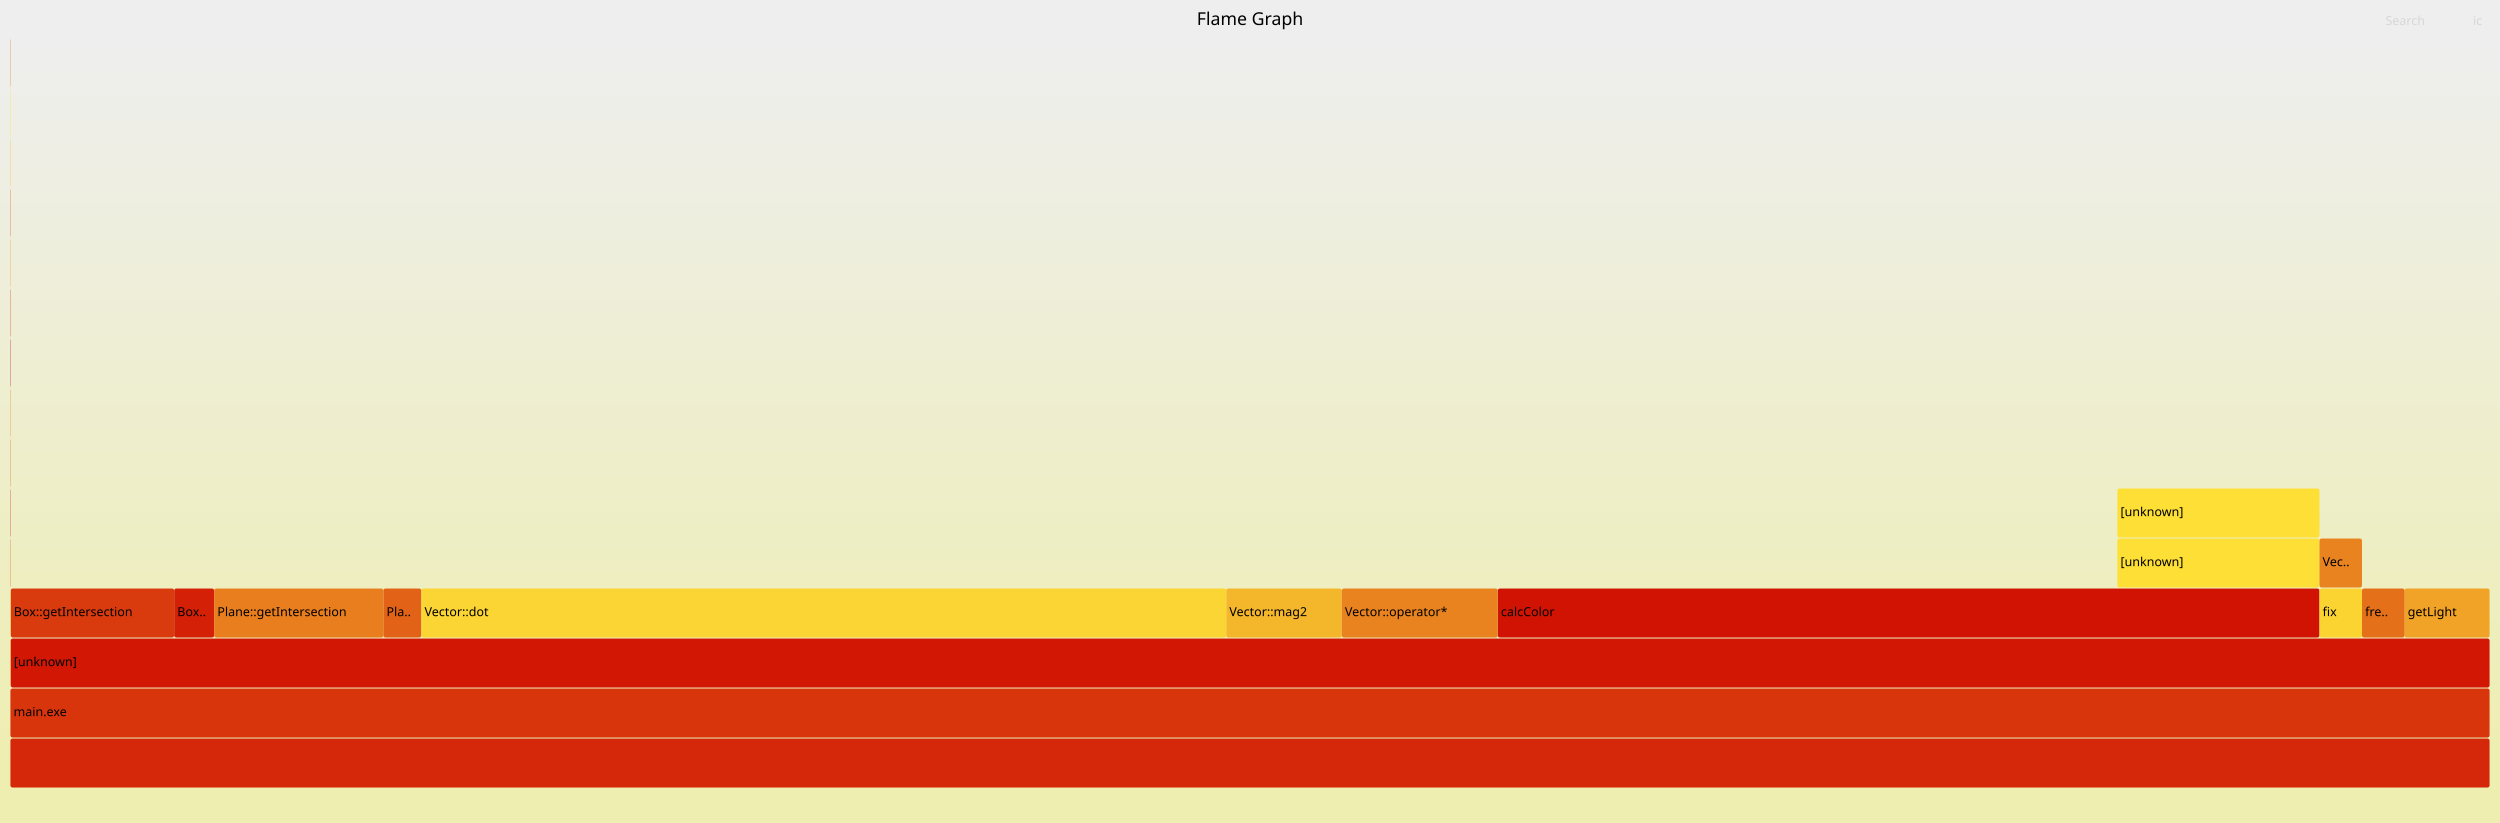
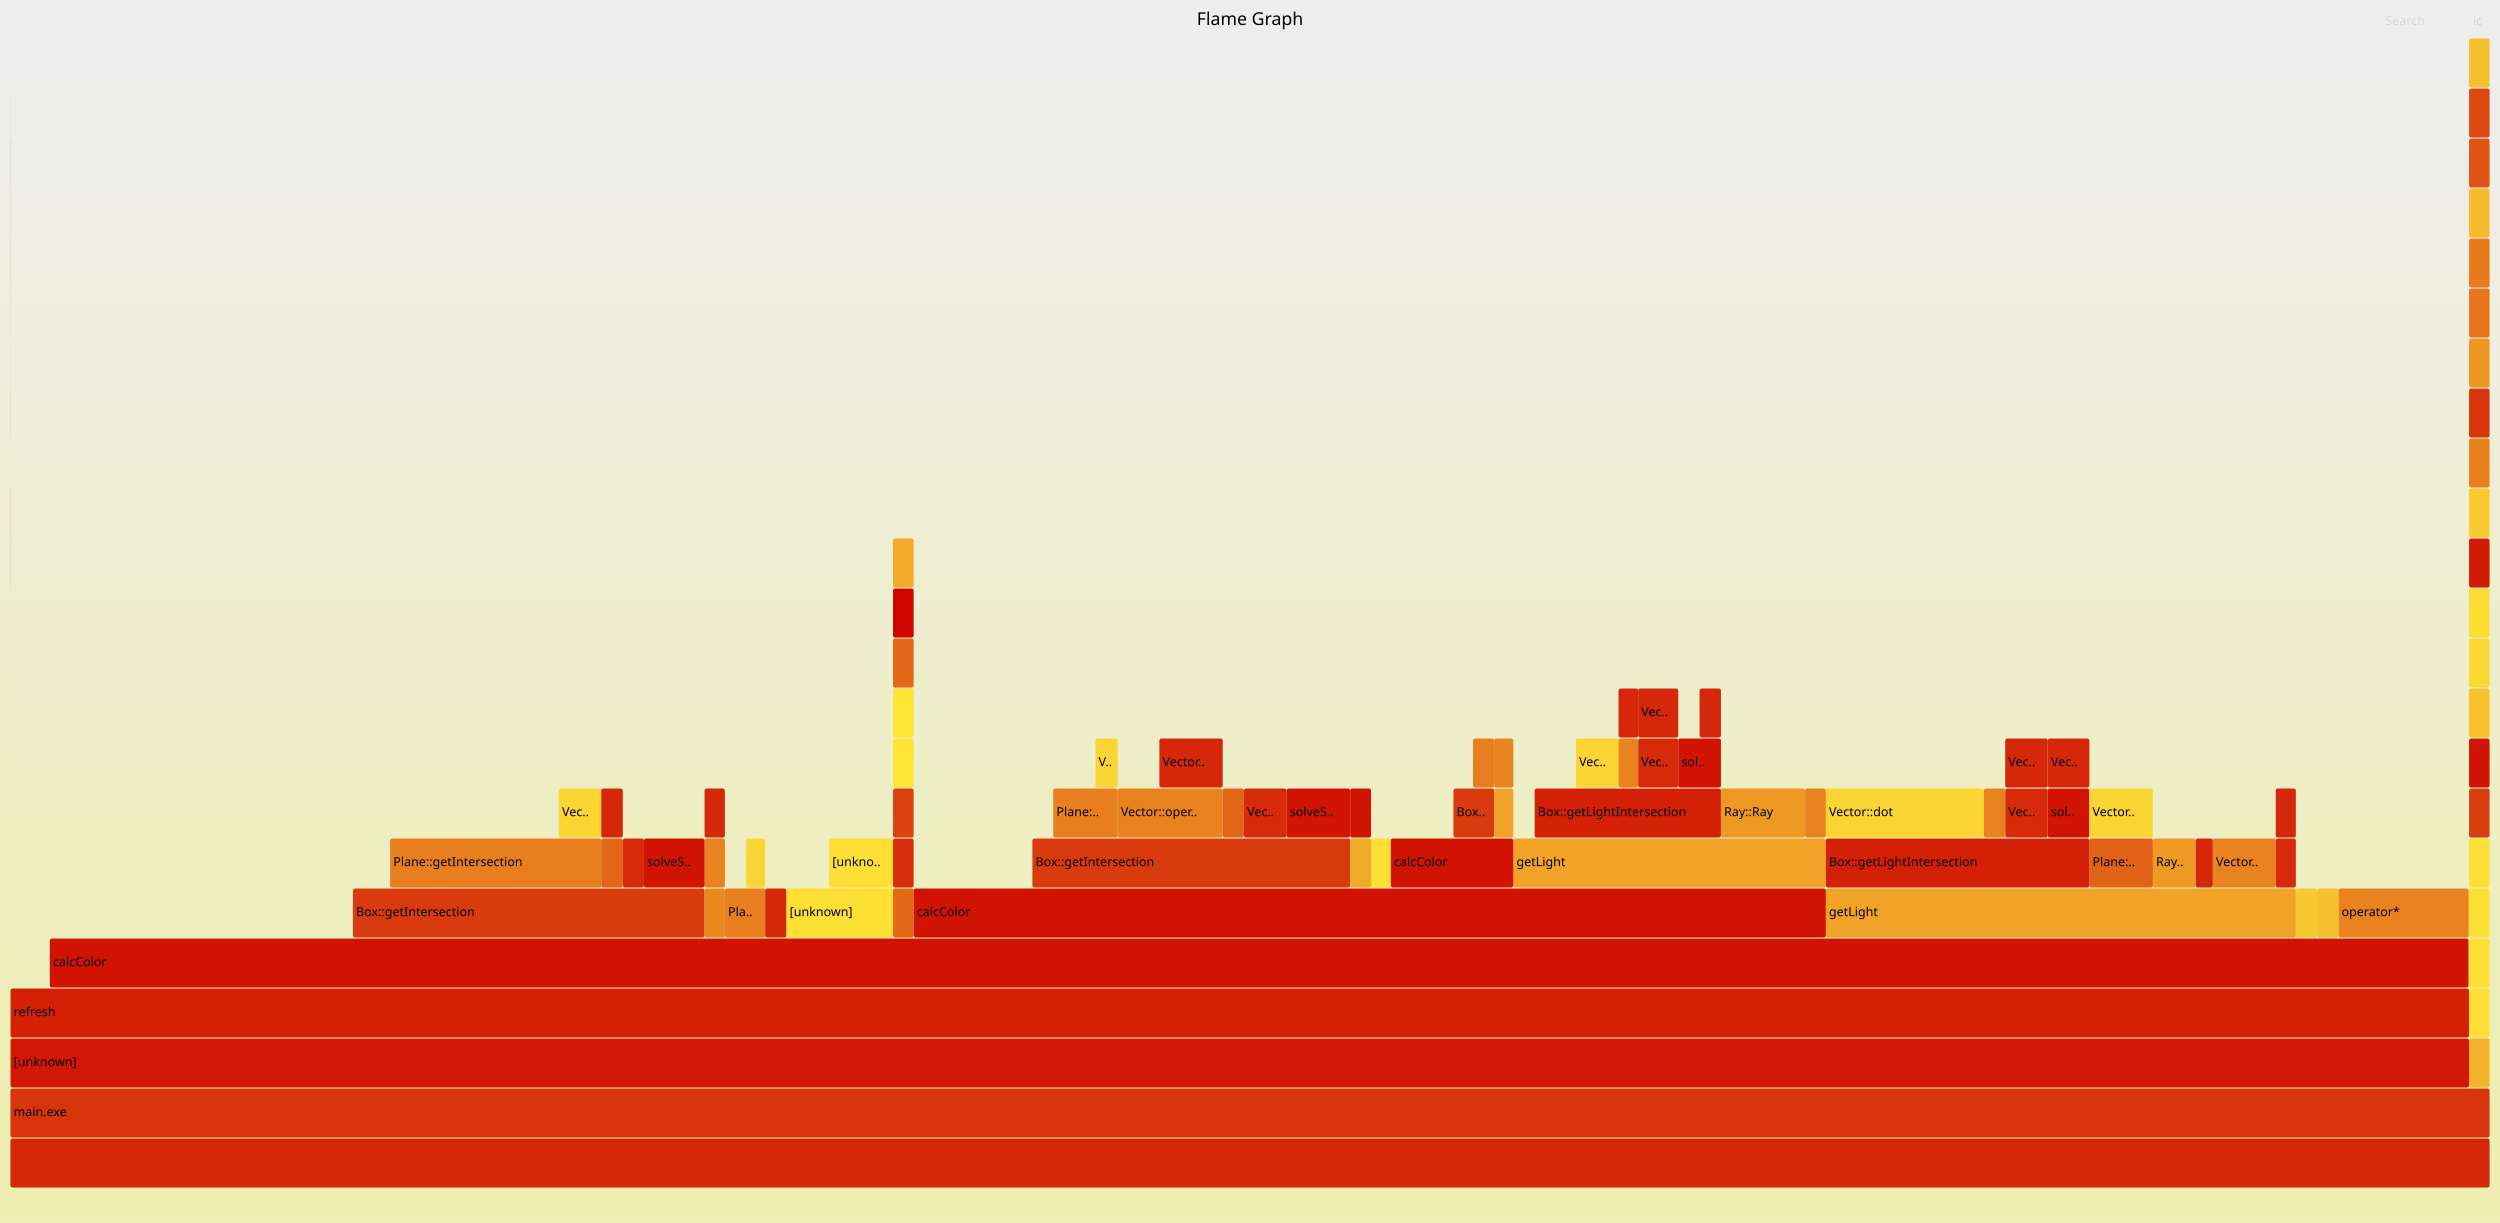
- <svg xmlns="http://www.w3.org/2000/svg" version="1.1" width="2400" height="790" viewBox="0 0 2400 790">
+ <svg xmlns="http://www.w3.org/2000/svg" version="1.1" width="2400" height="1174" viewBox="0 0 2400 1174">
  <defs>
    <linearGradient id="background" y1="0" y2="1" x1="0" x2="0">
      <stop stop-color="#eeeeee" offset="5%" />
      <stop stop-color="#eeeeb0" offset="95%" />
    </linearGradient>
  </defs>
  <style type="text/css">
	text { font-family:Verdana; font-size:12px; fill:rgb(0,0,0); }
	#search, #ignorecase { opacity:0.1; cursor:pointer; }
	#search:hover, #search.show, #ignorecase:hover, #ignorecase.show { opacity:1; }
	#subtitle { text-anchor:middle; font-color:rgb(160,160,160); }
	#title { text-anchor:middle; font-size:17px}
	#unzoom { cursor:pointer; }
	#frames &gt; *:hover { stroke:black; stroke-width:0.5; cursor:pointer; }
	.hide { display:none; }
	.parent { opacity:0.5; }
</style>
-   <rect x="0.0" y="0" width="2400.0" height="790.0" fill="url(#background)" />
+   <rect x="0.0" y="0" width="2400.0" height="1174.0" fill="url(#background)" />
  <text id="title" x="1200.00" y="24">Flame Graph</text>
-   <text id="details" x="10.00" y="773"> </text>
+   <text id="details" x="10.00" y="1157"> </text>
  <text id="unzoom" x="10.00" y="24" class="hide">Reset Zoom</text>
  <text id="search" x="2290.00" y="24">Search</text>
  <text id="ignorecase" x="2374.00" y="24">ic</text>
-   <text id="matched" x="2290.00" y="773"> </text>
+   <text id="matched" x="2290.00" y="1157"> </text>
  <g id="frames">
    <g>
-       <rect x="10.0" y="133" width="0.3" height="47.0" fill="rgb(245,187,44)" rx="2" ry="2" />
+       <rect x="374.5" y="805" width="202.7" height="47.0" fill="rgb(232,126,30)" rx="2" ry="2" />
+       <text x="377.54" y="831.5">Plane::getIntersection</text>
+     </g>
+     <g>
+       <rect x="10.0" y="469" width="0.1" height="47.0" fill="rgb(209,20,4)" rx="2" ry="2" />
+       <text x="13.00" y="495.5" />
+     </g>
+     <g>
+       <rect x="1395.3" y="757" width="39.1" height="47.0" fill="rgb(217,59,14)" rx="2" ry="2" />
+       <text x="1398.27" y="783.5">Box..</text>
+     </g>
+     <g>
+       <rect x="857.3" y="661" width="19.8" height="47.0" fill="rgb(254,229,54)" rx="2" ry="2" />
+       <text x="860.32" y="687.5" />
+     </g>
+     <g>
+       <rect x="2370.3" y="901" width="19.7" height="47.0" fill="rgb(253,223,53)" rx="2" ry="2" />
+       <text x="2373.29" y="927.5" />
+     </g>
+     <g>
+       <rect x="857.3" y="565" width="19.8" height="47.0" fill="rgb(206,4,1)" rx="2" ry="2" />
+       <text x="860.32" y="591.5" />
+     </g>
+     <g>
+       <rect x="2370.3" y="997" width="19.7" height="47.0" fill="rgb(243,179,42)" rx="2" ry="2" />
+       <text x="2373.29" y="1023.5" />
+     </g>
+     <g>
+       <rect x="676.4" y="805" width="19.5" height="47.0" fill="rgb(233,131,31)" rx="2" ry="2" />
+       <text x="679.43" y="831.5" />
+     </g>
+     <g>
+       <rect x="1452.8" y="805" width="300.0" height="47.0" fill="rgb(240,163,39)" rx="2" ry="2" />
+       <text x="1455.79" y="831.5">getLight</text>
+     </g>
+     <g>
+       <rect x="2370.3" y="661" width="19.7" height="47.0" fill="rgb(247,194,46)" rx="2" ry="2" />
+       <text x="2373.29" y="687.5" />
+     </g>
+     <g>
+       <rect x="10.0" y="565" width="0.1" height="47.0" fill="rgb(253,223,53)" rx="2" ry="2" />
+       <text x="13.00" y="591.5" />
+     </g>
+     <g>
+       <rect x="10.0" y="85" width="0.1" height="47.0" fill="rgb(245,187,44)" rx="2" ry="2" />
+       <text x="13.00" y="111.5" />
+     </g>
+     <g>
+       <rect x="1572.6" y="709" width="38.5" height="47.0" fill="rgb(214,42,10)" rx="2" ry="2" />
+       <text x="1575.55" y="735.5">Vec..</text>
+     </g>
+     <g>
+       <rect x="2370.3" y="133" width="19.7" height="47.0" fill="rgb(223,85,20)" rx="2" ry="2" />
+       <text x="2373.29" y="159.5" />
+     </g>
+     <g>
+       <rect x="47.8" y="901" width="2322.1" height="47.0" fill="rgb(209,19,4)" rx="2" ry="2" />
+       <text x="50.84" y="927.5">calcColor</text>
+     </g>
+     <g>
+       <rect x="2184.7" y="757" width="19.3" height="47.0" fill="rgb(213,39,9)" rx="2" ry="2" />
+       <text x="2187.68" y="783.5" />
+     </g>
+     <g>
+       <rect x="734.5" y="853" width="20.5" height="47.0" fill="rgb(213,39,9)" rx="2" ry="2" />
+       <text x="737.54" y="879.5" />
+     </g>
+     <g>
+       <rect x="1296.2" y="757" width="20.0" height="47.0" fill="rgb(209,20,4)" rx="2" ry="2" />
+       <text x="1299.24" y="783.5" />
+     </g>
+     <g>
+       <rect x="2370.3" y="181" width="19.7" height="47.0" fill="rgb(245,187,44)" rx="2" ry="2" />
+       <text x="2373.29" y="207.5" />
+     </g>
+     <g>
+       <rect x="1473.3" y="757" width="178.8" height="47.0" fill="rgb(212,32,7)" rx="2" ry="2" />
+       <text x="1476.32" y="783.5">Box::getLightIntersection</text>
+     </g>
+     <g>
+       <rect x="1965.8" y="757" width="40.0" height="47.0" fill="rgb(209,20,4)" rx="2" ry="2" />
+       <text x="1968.85" y="783.5">sol..</text>
+     </g>
+     <g>
+       <rect x="10.0" y="901" width="0.1" height="47.0" fill="rgb(253,223,53)" rx="2" ry="2" />
+       <text x="13.00" y="927.5" />
+     </g>
+     <g>
+       <rect x="1073.0" y="757" width="100.8" height="47.0" fill="rgb(233,131,31)" rx="2" ry="2" />
+       <text x="1075.98" y="783.5">Vector::oper..</text>
+     </g>
+     <g>
+       <rect x="2370.3" y="325" width="19.7" height="47.0" fill="rgb(237,150,35)" rx="2" ry="2" />
+       <text x="2373.29" y="351.5" />
+     </g>
+     <g>
+       <rect x="2244.9" y="853" width="125.0" height="47.0" fill="rgb(233,130,31)" rx="2" ry="2" />
+       <text x="2247.86" y="879.5">operator*</text>
+     </g>
+     <g>
+       <rect x="10.0" y="1093" width="2380.0" height="47.0" fill="rgb(213,39,9)" rx="2" ry="2" />
+       <text x="13.00" y="1119.5" />
+     </g>
+     <g>
+       <rect x="1925.0" y="757" width="40.8" height="47.0" fill="rgb(214,42,10)" rx="2" ry="2" />
+       <text x="1927.95" y="783.5">Vec..</text>
+     </g>
+     <g>
+       <rect x="2370.3" y="757" width="19.7" height="47.0" fill="rgb(218,63,15)" rx="2" ry="2" />
+       <text x="2373.29" y="783.5" />
+     </g>
+     <g>
+       <rect x="2369.9" y="901" width="0.4" height="47.0" fill="rgb(246,192,46)" rx="2" ry="2" />
+       <text x="2372.94" y="927.5" />
+     </g>
+     <g>
+       <rect x="2066.8" y="805" width="41.1" height="47.0" fill="rgb(238,153,36)" rx="2" ry="2" />
+       <text x="2069.84" y="831.5">Ray..</text>
+     </g>
+     <g>
+       <rect x="2370.3" y="85" width="19.7" height="47.0" fill="rgb(220,72,17)" rx="2" ry="2" />
+       <text x="2373.29" y="111.5" />
+     </g>
+     <g>
+       <rect x="857.3" y="805" width="19.8" height="47.0" fill="rgb(215,46,11)" rx="2" ry="2" />
+       <text x="860.32" y="831.5" />
+     </g>
+     <g>
+       <rect x="10.0" y="709" width="0.1" height="47.0" fill="rgb(253,223,53)" rx="2" ry="2" />
+       <text x="13.00" y="735.5" />
+     </g>
+     <g>
+       <rect x="1316.2" y="805" width="19.0" height="47.0" fill="rgb(253,223,53)" rx="2" ry="2" />
+       <text x="1319.20" y="831.5" />
+     </g>
+     <g>
+       <rect x="857.3" y="709" width="19.8" height="47.0" fill="rgb(254,229,54)" rx="2" ry="2" />
+       <text x="860.32" y="735.5" />
+     </g>
+     <g>
+       <rect x="1512.9" y="709" width="40.9" height="47.0" fill="rgb(251,213,51)" rx="2" ry="2" />
+       <text x="1515.88" y="735.5">Vec..</text>
+     </g>
+     <g>
+       <rect x="2370.3" y="373" width="19.7" height="47.0" fill="rgb(216,53,12)" rx="2" ry="2" />
+       <text x="2373.29" y="399.5" />
+     </g>
+     <g>
+       <rect x="1335.2" y="805" width="117.6" height="47.0" fill="rgb(209,19,4)" rx="2" ry="2" />
+       <text x="1338.15" y="831.5">calcColor</text>
+     </g>
+     <g>
+       <rect x="10.0" y="517" width="0.1" height="47.0" fill="rgb(218,63,15)" rx="2" ry="2" />
+       <text x="13.00" y="543.5" />
+     </g>
+     <g>
+       <rect x="1173.8" y="757" width="20.4" height="47.0" fill="rgb(227,102,24)" rx="2" ry="2" />
+       <text x="1176.77" y="783.5" />
+     </g>
+     <g>
+       <rect x="1113.0" y="709" width="60.8" height="47.0" fill="rgb(213,39,9)" rx="2" ry="2" />
+       <text x="1116.04" y="735.5">Vector..</text>
+     </g>
+     <g>
+       <rect x="676.4" y="757" width="19.5" height="47.0" fill="rgb(213,39,9)" rx="2" ry="2" />
+       <text x="679.43" y="783.5" />
+     </g>
+     <g>
+       <rect x="2370.3" y="229" width="19.7" height="47.0" fill="rgb(231,123,29)" rx="2" ry="2" />
+       <text x="2373.29" y="255.5" />
+     </g>
+     <g>
+       <rect x="2370.3" y="709" width="19.7" height="47.0" fill="rgb(209,20,4)" rx="2" ry="2" />
+       <text x="2373.29" y="735.5" />
+     </g>
+     <g>
+       <rect x="991.1" y="805" width="305.1" height="47.0" fill="rgb(217,59,14)" rx="2" ry="2" />
+       <text x="994.11" y="831.5">Box::getIntersection</text>
+     </g>
+     <g>
+       <rect x="1631.6" y="661" width="20.5" height="47.0" fill="rgb(213,39,9)" rx="2" ry="2" />
+       <text x="1634.61" y="687.5" />
+     </g>
+     <g>
+       <rect x="10.0" y="613" width="0.1" height="47.0" fill="rgb(253,223,53)" rx="2" ry="2" />
+       <text x="13.00" y="639.5" />
+     </g>
+     <g>
+       <rect x="1296.2" y="805" width="20.0" height="47.0" fill="rgb(241,169,40)" rx="2" ry="2" />
+       <text x="1299.24" y="831.5" />
+     </g>
+     <g>
+       <rect x="2005.8" y="805" width="61.0" height="47.0" fill="rgb(226,99,23)" rx="2" ry="2" />
+       <text x="2008.79" y="831.5">Plane:..</text>
+     </g>
+     <g>
+       <rect x="2124.3" y="805" width="60.4" height="47.0" fill="rgb(233,131,31)" rx="2" ry="2" />
+       <text x="2127.31" y="831.5">Vector..</text>
+     </g>
+     <g>
+       <rect x="1611.1" y="709" width="41.0" height="47.0" fill="rgb(209,20,4)" rx="2" ry="2" />
+       <text x="1614.12" y="735.5">sol..</text>
+     </g>
+     <g>
+       <rect x="857.3" y="613" width="19.8" height="47.0" fill="rgb(227,103,24)" rx="2" ry="2" />
+       <text x="860.32" y="639.5" />
+     </g>
+     <g>
+       <rect x="10.0" y="421" width="0.1" height="47.0" fill="rgb(247,194,46)" rx="2" ry="2" />
+       <text x="13.00" y="447.5" />
+     </g>
+     <g>
+       <rect x="1434.4" y="757" width="18.4" height="47.0" fill="rgb(240,163,39)" rx="2" ry="2" />
+       <text x="1437.38" y="783.5" />
+     </g>
+     <g>
+       <rect x="2370.3" y="853" width="19.7" height="47.0" fill="rgb(253,223,53)" rx="2" ry="2" />
+       <text x="2373.29" y="879.5" />
+     </g>
+     <g>
+       <rect x="857.3" y="517" width="19.8" height="47.0" fill="rgb(242,170,40)" rx="2" ry="2" />
+       <text x="860.32" y="543.5" />
+     </g>
+     <g>
+       <rect x="10.1" y="997" width="2360.2" height="47.0" fill="rgb(210,24,5)" rx="2" ry="2" />
+       <text x="13.12" y="1023.5">[unknown]</text>
+     </g>
+     <g>
+       <rect x="1752.8" y="757" width="151.7" height="47.0" fill="rgb(251,213,51)" rx="2" ry="2" />
+       <text x="1755.79" y="783.5">Vector::dot</text>
+     </g>
+     <g>
+       <rect x="2370.3" y="565" width="19.7" height="47.0" fill="rgb(253,221,52)" rx="2" ry="2" />
+       <text x="2373.29" y="591.5" />
+     </g>
+     <g>
+       <rect x="1752.8" y="805" width="253.0" height="47.0" fill="rgb(212,32,7)" rx="2" ry="2" />
+       <text x="1755.79" y="831.5">Box::getLightIntersection</text>
+     </g>
+     <g>
+       <rect x="1652.1" y="757" width="80.8" height="47.0" fill="rgb(238,153,36)" rx="2" ry="2" />
+       <text x="1655.10" y="783.5">Ray::Ray</text>
+     </g>
+     <g>
+       <rect x="2370.3" y="613" width="19.7" height="47.0" fill="rgb(251,215,51)" rx="2" ry="2" />
+       <text x="2373.29" y="639.5" />
+     </g>
+     <g>
+       <rect x="10.0" y="661" width="0.1" height="47.0" fill="rgb(253,223,53)" rx="2" ry="2" />
+       <text x="13.00" y="687.5" />
+     </g>
+     <g>
+       <rect x="1752.8" y="853" width="451.2" height="47.0" fill="rgb(240,163,39)" rx="2" ry="2" />
+       <text x="1755.79" y="879.5">getLight</text>
+     </g>
+     <g>
+       <rect x="2370.3" y="469" width="19.7" height="47.0" fill="rgb(249,202,48)" rx="2" ry="2" />
+       <text x="2373.29" y="495.5" />
+     </g>
+     <g>
+       <rect x="10.0" y="853" width="0.1" height="47.0" fill="rgb(253,223,53)" rx="2" ry="2" />
+       <text x="13.00" y="879.5" />
+     </g>
+     <g>
+       <rect x="2370.3" y="517" width="19.7" height="47.0" fill="rgb(211,28,6)" rx="2" ry="2" />
+       <text x="2373.29" y="543.5" />
+     </g>
+     <g>
+       <rect x="1194.2" y="757" width="41.0" height="47.0" fill="rgb(214,42,10)" rx="2" ry="2" />
+       <text x="1197.24" y="783.5">Vec..</text>
+     </g>
+     <g>
+       <rect x="695.9" y="853" width="38.6" height="47.0" fill="rgb(232,126,30)" rx="2" ry="2" />
+       <text x="698.93" y="879.5">Pla..</text>
+     </g>
+     <g>
+       <rect x="536.5" y="757" width="40.7" height="47.0" fill="rgb(251,213,51)" rx="2" ry="2" />
+       <text x="539.52" y="783.5">Vec..</text>
+     </g>
+     <g>
+       <rect x="2370.3" y="37" width="19.7" height="47.0" fill="rgb(246,191,45)" rx="2" ry="2" />
+       <text x="2373.29" y="63.5" />
+     </g>
+     <g>
+       <rect x="1553.8" y="661" width="18.8" height="47.0" fill="rgb(213,39,9)" rx="2" ry="2" />
+       <text x="1556.83" y="687.5" />
+     </g>
+     <g>
+       <rect x="1051.6" y="709" width="21.4" height="47.0" fill="rgb(251,213,51)" rx="2" ry="2" />
+       <text x="1054.59" y="735.5">V..</text>
+     </g>
+     <g>
+       <rect x="1434.4" y="709" width="18.4" height="47.0" fill="rgb(233,131,31)" rx="2" ry="2" />
+       <text x="1437.38" y="735.5" />
+     </g>
+     <g>
+       <rect x="2107.9" y="805" width="16.4" height="47.0" fill="rgb(213,39,9)" rx="2" ry="2" />
+       <text x="2110.90" y="831.5" />
+     </g>
+     <g>
+       <rect x="2370.3" y="421" width="19.7" height="47.0" fill="rgb(233,129,31)" rx="2" ry="2" />
+       <text x="2373.29" y="447.5" />
+     </g>
+     <g>
+       <rect x="2370.3" y="277" width="19.7" height="47.0" fill="rgb(230,117,28)" rx="2" ry="2" />
+       <text x="2373.29" y="303.5" />
+     </g>
+     <g>
+       <rect x="755.0" y="853" width="102.3" height="47.0" fill="rgb(253,223,53)" rx="2" ry="2" />
+       <text x="758.03" y="879.5">[unknown] </text>
+     </g>
+     <g>
+       <rect x="577.2" y="805" width="20.7" height="47.0" fill="rgb(227,102,24)" rx="2" ry="2" />
+       <text x="580.17" y="831.5" />
+     </g>
+     <g>
+       <rect x="1572.6" y="661" width="38.5" height="47.0" fill="rgb(213,39,9)" rx="2" ry="2" />
+       <text x="1575.55" y="687.5">Vec..</text>
+     </g>
+     <g>
+       <rect x="597.9" y="805" width="20.3" height="47.0" fill="rgb(214,42,10)" rx="2" ry="2" />
+       <text x="600.87" y="831.5" />
+     </g>
+     <g>
+       <rect x="10.0" y="373" width="0.1" height="47.0" fill="rgb(223,83,19)" rx="2" ry="2" />
+       <text x="13.00" y="399.5" />
+     </g>
+     <g>
+       <rect x="10.0" y="1045" width="2380.0" height="47.0" fill="rgb(216,53,12)" rx="2" ry="2" />
+       <text x="13.00" y="1071.5">main.exe</text>
+     </g>
+     <g>
+       <rect x="1414.1" y="709" width="20.3" height="47.0" fill="rgb(232,126,30)" rx="2" ry="2" />
+       <text x="1417.08" y="735.5" />
+     </g>
+     <g>
+       <rect x="2005.8" y="757" width="61.0" height="47.0" fill="rgb(251,213,51)" rx="2" ry="2" />
+       <text x="2008.79" y="783.5">Vector..</text>
+     </g>
+     <g>
+       <rect x="1011.1" y="757" width="61.9" height="47.0" fill="rgb(232,126,30)" rx="2" ry="2" />
+       <text x="1014.15" y="783.5">Plane:..</text>
+     </g>
+     <g>
+       <rect x="10.0" y="325" width="0.1" height="47.0" fill="rgb(245,185,44)" rx="2" ry="2" />
+       <text x="13.00" y="351.5" />
+     </g>
+     <g>
+       <rect x="857.3" y="757" width="19.8" height="47.0" fill="rgb(219,66,15)" rx="2" ry="2" />
+       <text x="860.32" y="783.5" />
+     </g>
+     <g>
+       <rect x="857.3" y="853" width="19.8" height="47.0" fill="rgb(227,105,25)" rx="2" ry="2" />
+       <text x="860.32" y="879.5" />
+     </g>
+     <g>
+       <rect x="2224.4" y="853" width="20.5" height="47.0" fill="rgb(246,192,46)" rx="2" ry="2" />
+       <text x="2227.38" y="879.5" />
+     </g>
+     <g>
+       <rect x="2204.0" y="853" width="20.4" height="47.0" fill="rgb(248,200,48)" rx="2" ry="2" />
+       <text x="2206.97" y="879.5" />
+     </g>
+     <g>
+       <rect x="2370.3" y="949" width="19.7" height="47.0" fill="rgb(253,223,53)" rx="2" ry="2" />
+       <text x="2373.29" y="975.5" />
+     </g>
+     <g>
+       <rect x="10.1" y="949" width="2360.2" height="47.0" fill="rgb(212,32,7)" rx="2" ry="2" />
+       <text x="13.12" y="975.5">refresh</text>
+     </g>
+     <g>
+       <rect x="2370.3" y="805" width="19.7" height="47.0" fill="rgb(253,223,53)" rx="2" ry="2" />
+       <text x="2373.29" y="831.5" />
+     </g>
+     <g>
+       <rect x="338.8" y="853" width="337.6" height="47.0" fill="rgb(217,59,14)" rx="2" ry="2" />
+       <text x="341.79" y="879.5">Box::getIntersection</text>
+     </g>
+     <g>
+       <rect x="10.0" y="133" width="0.1" height="47.0" fill="rgb(214,43,10)" rx="2" ry="2" />
      <text x="13.00" y="159.5" />
    </g>
    <g>
-       <rect x="2308.4" y="565" width="81.6" height="47.0" fill="rgb(240,163,39)" rx="2" ry="2" />
-       <text x="2311.40" y="591.5">getLight</text>
-     </g>
-     <g>
-       <rect x="10.0" y="373" width="0.3" height="47.0" fill="rgb(234,135,32)" rx="2" ry="2" />
-       <text x="13.00" y="399.5" />
-     </g>
-     <g>
-       <rect x="368.0" y="565" width="36.5" height="47.0" fill="rgb(226,99,23)" rx="2" ry="2" />
-       <text x="371.02" y="591.5">Pla..</text>
-     </g>
-     <g>
-       <rect x="2032.7" y="517" width="194.0" height="47.0" fill="rgb(253,223,53)" rx="2" ry="2" />
-       <text x="2035.65" y="543.5">[unknown] </text>
-     </g>
-     <g>
-       <rect x="10.0" y="421" width="0.3" height="47.0" fill="rgb(228,108,25)" rx="2" ry="2" />
-       <text x="13.00" y="447.5" />
-     </g>
-     <g>
-       <rect x="2032.7" y="469" width="194.0" height="47.0" fill="rgb(253,223,53)" rx="2" ry="2" />
-       <text x="2035.65" y="495.5">[unknown] </text>
-     </g>
-     <g>
-       <rect x="2226.7" y="517" width="40.8" height="47.0" fill="rgb(233,131,31)" rx="2" ry="2" />
-       <text x="2229.67" y="543.5">Vec..</text>
-     </g>
-     <g>
-       <rect x="10.0" y="517" width="0.3" height="47.0" fill="rgb(225,93,22)" rx="2" ry="2" />
-       <text x="13.00" y="543.5" />
-     </g>
-     <g>
-       <rect x="10.0" y="469" width="0.3" height="47.0" fill="rgb(212,35,8)" rx="2" ry="2" />
-       <text x="13.00" y="495.5" />
-     </g>
-     <g>
-       <rect x="10.0" y="613" width="0.3" height="47.0" fill="rgb(253,223,53)" rx="2" ry="2" />
-       <text x="13.00" y="639.5" />
-     </g>
-     <g>
-       <rect x="1177.2" y="565" width="110.9" height="47.0" fill="rgb(244,182,43)" rx="2" ry="2" />
-       <text x="1180.15" y="591.5">Vector::mag2</text>
-     </g>
-     <g>
-       <rect x="167.2" y="565" width="38.4" height="47.0" fill="rgb(212,32,7)" rx="2" ry="2" />
-       <text x="170.18" y="591.5">Box..</text>
-     </g>
-     <g>
-       <rect x="10.0" y="37" width="0.3" height="47.0" fill="rgb(233,129,30)" rx="2" ry="2" />
-       <text x="13.00" y="63.5" />
-     </g>
-     <g>
-       <rect x="10.3" y="613" width="2379.7" height="47.0" fill="rgb(210,24,5)" rx="2" ry="2" />
-       <text x="13.27" y="639.5">[unknown]</text>
-     </g>
-     <g>
-       <rect x="10.0" y="709" width="2380.0" height="47.0" fill="rgb(213,39,9)" rx="2" ry="2" />
-       <text x="13.00" y="735.5" />
-     </g>
-     <g>
-       <rect x="10.3" y="565" width="156.9" height="47.0" fill="rgb(217,59,14)" rx="2" ry="2" />
-       <text x="13.27" y="591.5">Box::getIntersection</text>
-     </g>
-     <g>
-       <rect x="10.0" y="85" width="0.3" height="47.0" fill="rgb(254,227,54)" rx="2" ry="2" />
-       <text x="13.00" y="111.5" />
-     </g>
-     <g>
-       <rect x="10.0" y="181" width="0.3" height="47.0" fill="rgb(223,86,20)" rx="2" ry="2" />
+       <rect x="1925.0" y="709" width="40.8" height="47.0" fill="rgb(213,39,9)" rx="2" ry="2" />
+       <text x="1927.95" y="735.5">Vec..</text>
+     </g>
+     <g>
+       <rect x="10.0" y="277" width="0.1" height="47.0" fill="rgb(237,150,35)" rx="2" ry="2" />
+       <text x="13.00" y="303.5" />
+     </g>
+     <g>
+       <rect x="716.4" y="805" width="18.1" height="47.0" fill="rgb(251,213,51)" rx="2" ry="2" />
+       <text x="719.35" y="831.5" />
+     </g>
+     <g>
+       <rect x="10.0" y="229" width="0.1" height="47.0" fill="rgb(228,107,25)" rx="2" ry="2" />
+       <text x="13.00" y="255.5" />
+     </g>
+     <g>
+       <rect x="1235.2" y="757" width="61.0" height="47.0" fill="rgb(209,20,4)" rx="2" ry="2" />
+       <text x="1238.18" y="783.5">solveS..</text>
+     </g>
+     <g>
+       <rect x="577.2" y="757" width="20.7" height="47.0" fill="rgb(213,39,9)" rx="2" ry="2" />
+       <text x="580.17" y="783.5" />
+     </g>
+     <g>
+       <rect x="676.4" y="853" width="19.5" height="47.0" fill="rgb(234,137,32)" rx="2" ry="2" />
+       <text x="679.43" y="879.5" />
+     </g>
+     <g>
+       <rect x="1965.8" y="709" width="40.0" height="47.0" fill="rgb(213,39,9)" rx="2" ry="2" />
+       <text x="1968.85" y="735.5">Vec..</text>
+     </g>
+     <g>
+       <rect x="10.0" y="997" width="0.1" height="47.0" fill="rgb(253,223,53)" rx="2" ry="2" />
+       <text x="13.00" y="1023.5" />
+     </g>
+     <g>
+       <rect x="877.1" y="853" width="875.7" height="47.0" fill="rgb(209,19,4)" rx="2" ry="2" />
+       <text x="880.10" y="879.5">calcColor</text>
+     </g>
+     <g>
+       <rect x="618.2" y="805" width="58.2" height="47.0" fill="rgb(209,20,4)" rx="2" ry="2" />
+       <text x="621.25" y="831.5">solveS..</text>
+     </g>
+     <g>
+       <rect x="10.0" y="181" width="0.1" height="47.0" fill="rgb(231,121,28)" rx="2" ry="2" />
      <text x="13.00" y="207.5" />
    </g>
    <g>
-       <rect x="205.6" y="565" width="162.4" height="47.0" fill="rgb(232,126,30)" rx="2" ry="2" />
-       <text x="208.64" y="591.5">Plane::getIntersection</text>
-     </g>
-     <g>
-       <rect x="1437.9" y="565" width="788.8" height="47.0" fill="rgb(209,19,4)" rx="2" ry="2" />
-       <text x="1440.87" y="591.5">calcColor</text>
-     </g>
-     <g>
-       <rect x="2226.7" y="565" width="40.8" height="47.0" fill="rgb(251,212,50)" rx="2" ry="2" />
-       <text x="2229.67" y="591.5">fix</text>
-     </g>
-     <g>
-       <rect x="10.0" y="229" width="0.3" height="47.0" fill="rgb(238,155,37)" rx="2" ry="2" />
-       <text x="13.00" y="255.5" />
-     </g>
-     <g>
-       <rect x="10.0" y="325" width="0.3" height="47.0" fill="rgb(207,9,2)" rx="2" ry="2" />
-       <text x="13.00" y="351.5" />
-     </g>
-     <g>
-       <rect x="2267.5" y="565" width="40.9" height="47.0" fill="rgb(229,112,26)" rx="2" ry="2" />
-       <text x="2270.51" y="591.5">fre..</text>
-     </g>
-     <g>
-       <rect x="404.5" y="565" width="772.7" height="47.0" fill="rgb(251,213,51)" rx="2" ry="2" />
-       <text x="407.53" y="591.5">Vector::dot</text>
-     </g>
-     <g>
-       <rect x="10.0" y="661" width="2380.0" height="47.0" fill="rgb(216,53,12)" rx="2" ry="2" />
-       <text x="13.00" y="687.5">main.exe</text>
-     </g>
-     <g>
-       <rect x="1288.1" y="565" width="149.8" height="47.0" fill="rgb(233,131,31)" rx="2" ry="2" />
-       <text x="1291.09" y="591.5">Vector::operator*</text>
-     </g>
-     <g>
-       <rect x="10.0" y="277" width="0.3" height="47.0" fill="rgb(217,57,13)" rx="2" ry="2" />
-       <text x="13.00" y="303.5" />
-     </g>
-     <g>
-       <rect x="10.0" y="565" width="0.3" height="47.0" fill="rgb(253,223,53)" rx="2" ry="2" />
-       <text x="13.00" y="591.5" />
+       <rect x="796.0" y="805" width="61.3" height="47.0" fill="rgb(253,223,53)" rx="2" ry="2" />
+       <text x="799.01" y="831.5">[unkno..</text>
+     </g>
+     <g>
+       <rect x="1553.8" y="709" width="18.8" height="47.0" fill="rgb(233,131,31)" rx="2" ry="2" />
+       <text x="1556.83" y="735.5" />
+     </g>
+     <g>
+       <rect x="10.0" y="757" width="0.1" height="47.0" fill="rgb(253,223,53)" rx="2" ry="2" />
+       <text x="13.00" y="783.5" />
+     </g>
+     <g>
+       <rect x="2184.7" y="805" width="19.3" height="47.0" fill="rgb(214,42,10)" rx="2" ry="2" />
+       <text x="2187.68" y="831.5" />
+     </g>
+     <g>
+       <rect x="1732.9" y="757" width="19.9" height="47.0" fill="rgb(233,131,31)" rx="2" ry="2" />
+       <text x="1735.87" y="783.5" />
+     </g>
+     <g>
+       <rect x="10.0" y="949" width="0.1" height="47.0" fill="rgb(253,223,53)" rx="2" ry="2" />
+       <text x="13.00" y="975.5" />
+     </g>
+     <g>
+       <rect x="1904.5" y="757" width="20.5" height="47.0" fill="rgb(233,131,31)" rx="2" ry="2" />
+       <text x="1907.46" y="783.5" />
+     </g>
+     <g>
+       <rect x="10.0" y="805" width="0.1" height="47.0" fill="rgb(253,223,53)" rx="2" ry="2" />
+       <text x="13.00" y="831.5" />
    </g>
  </g>
</svg>
